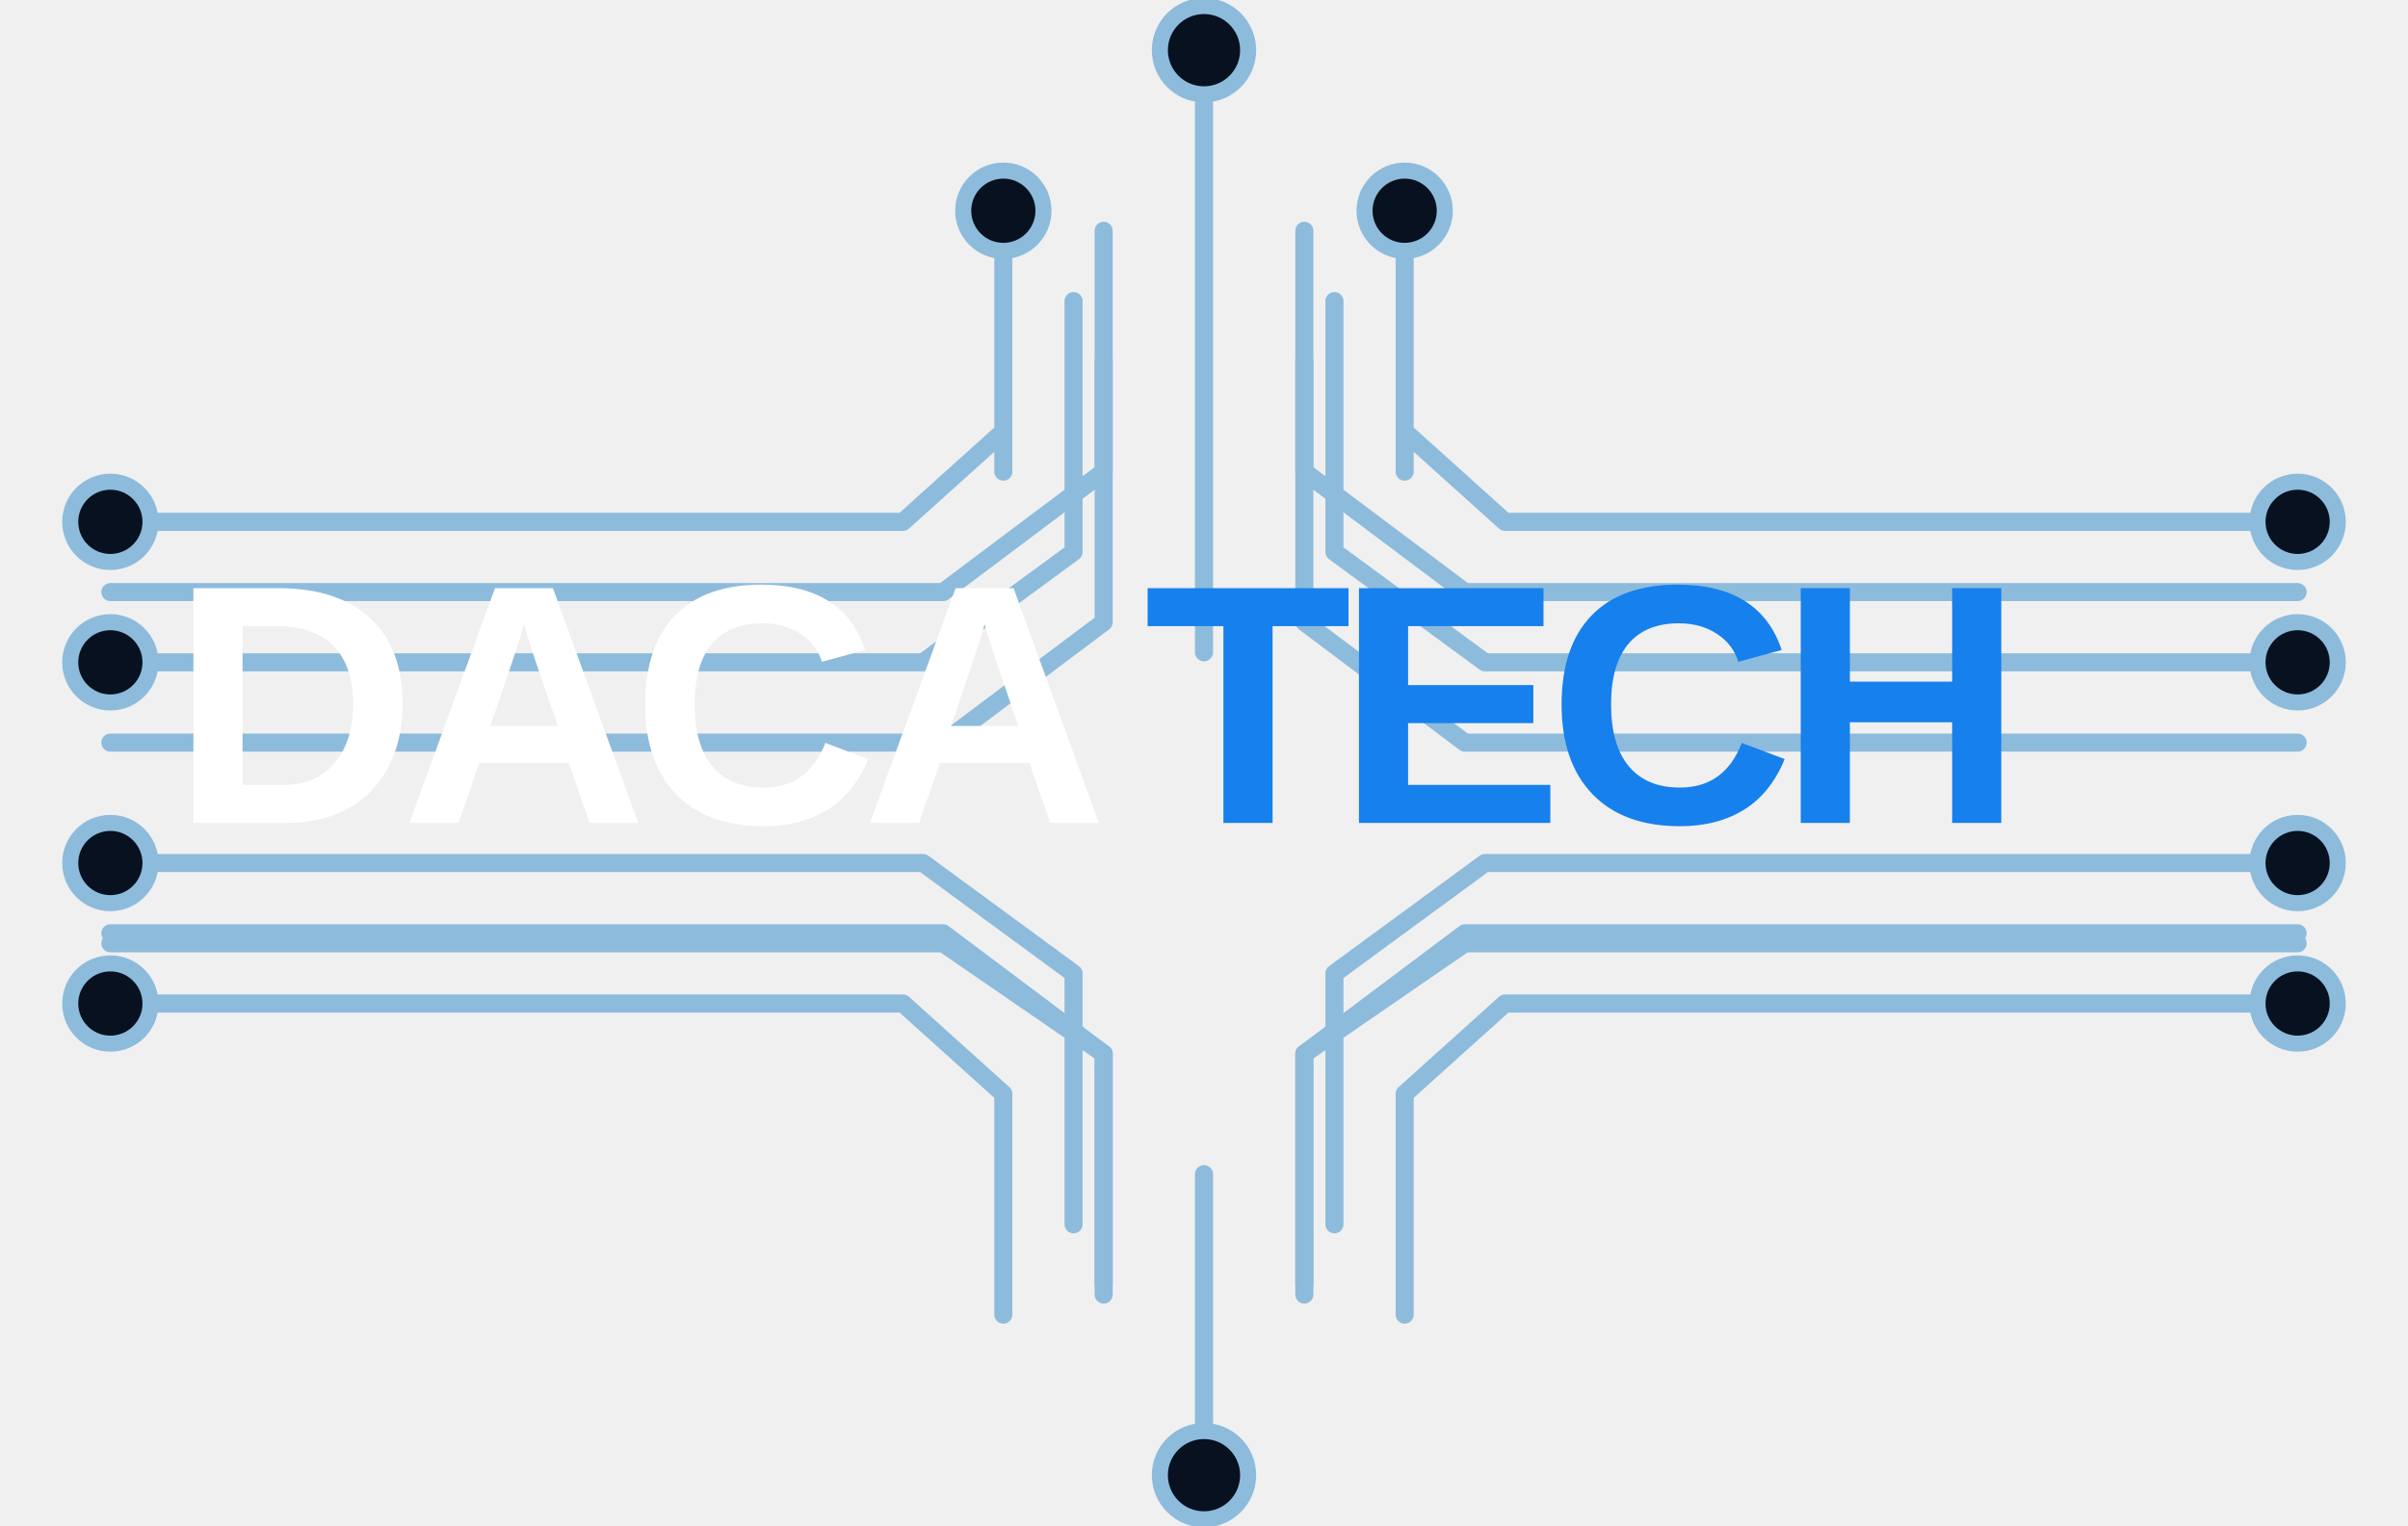
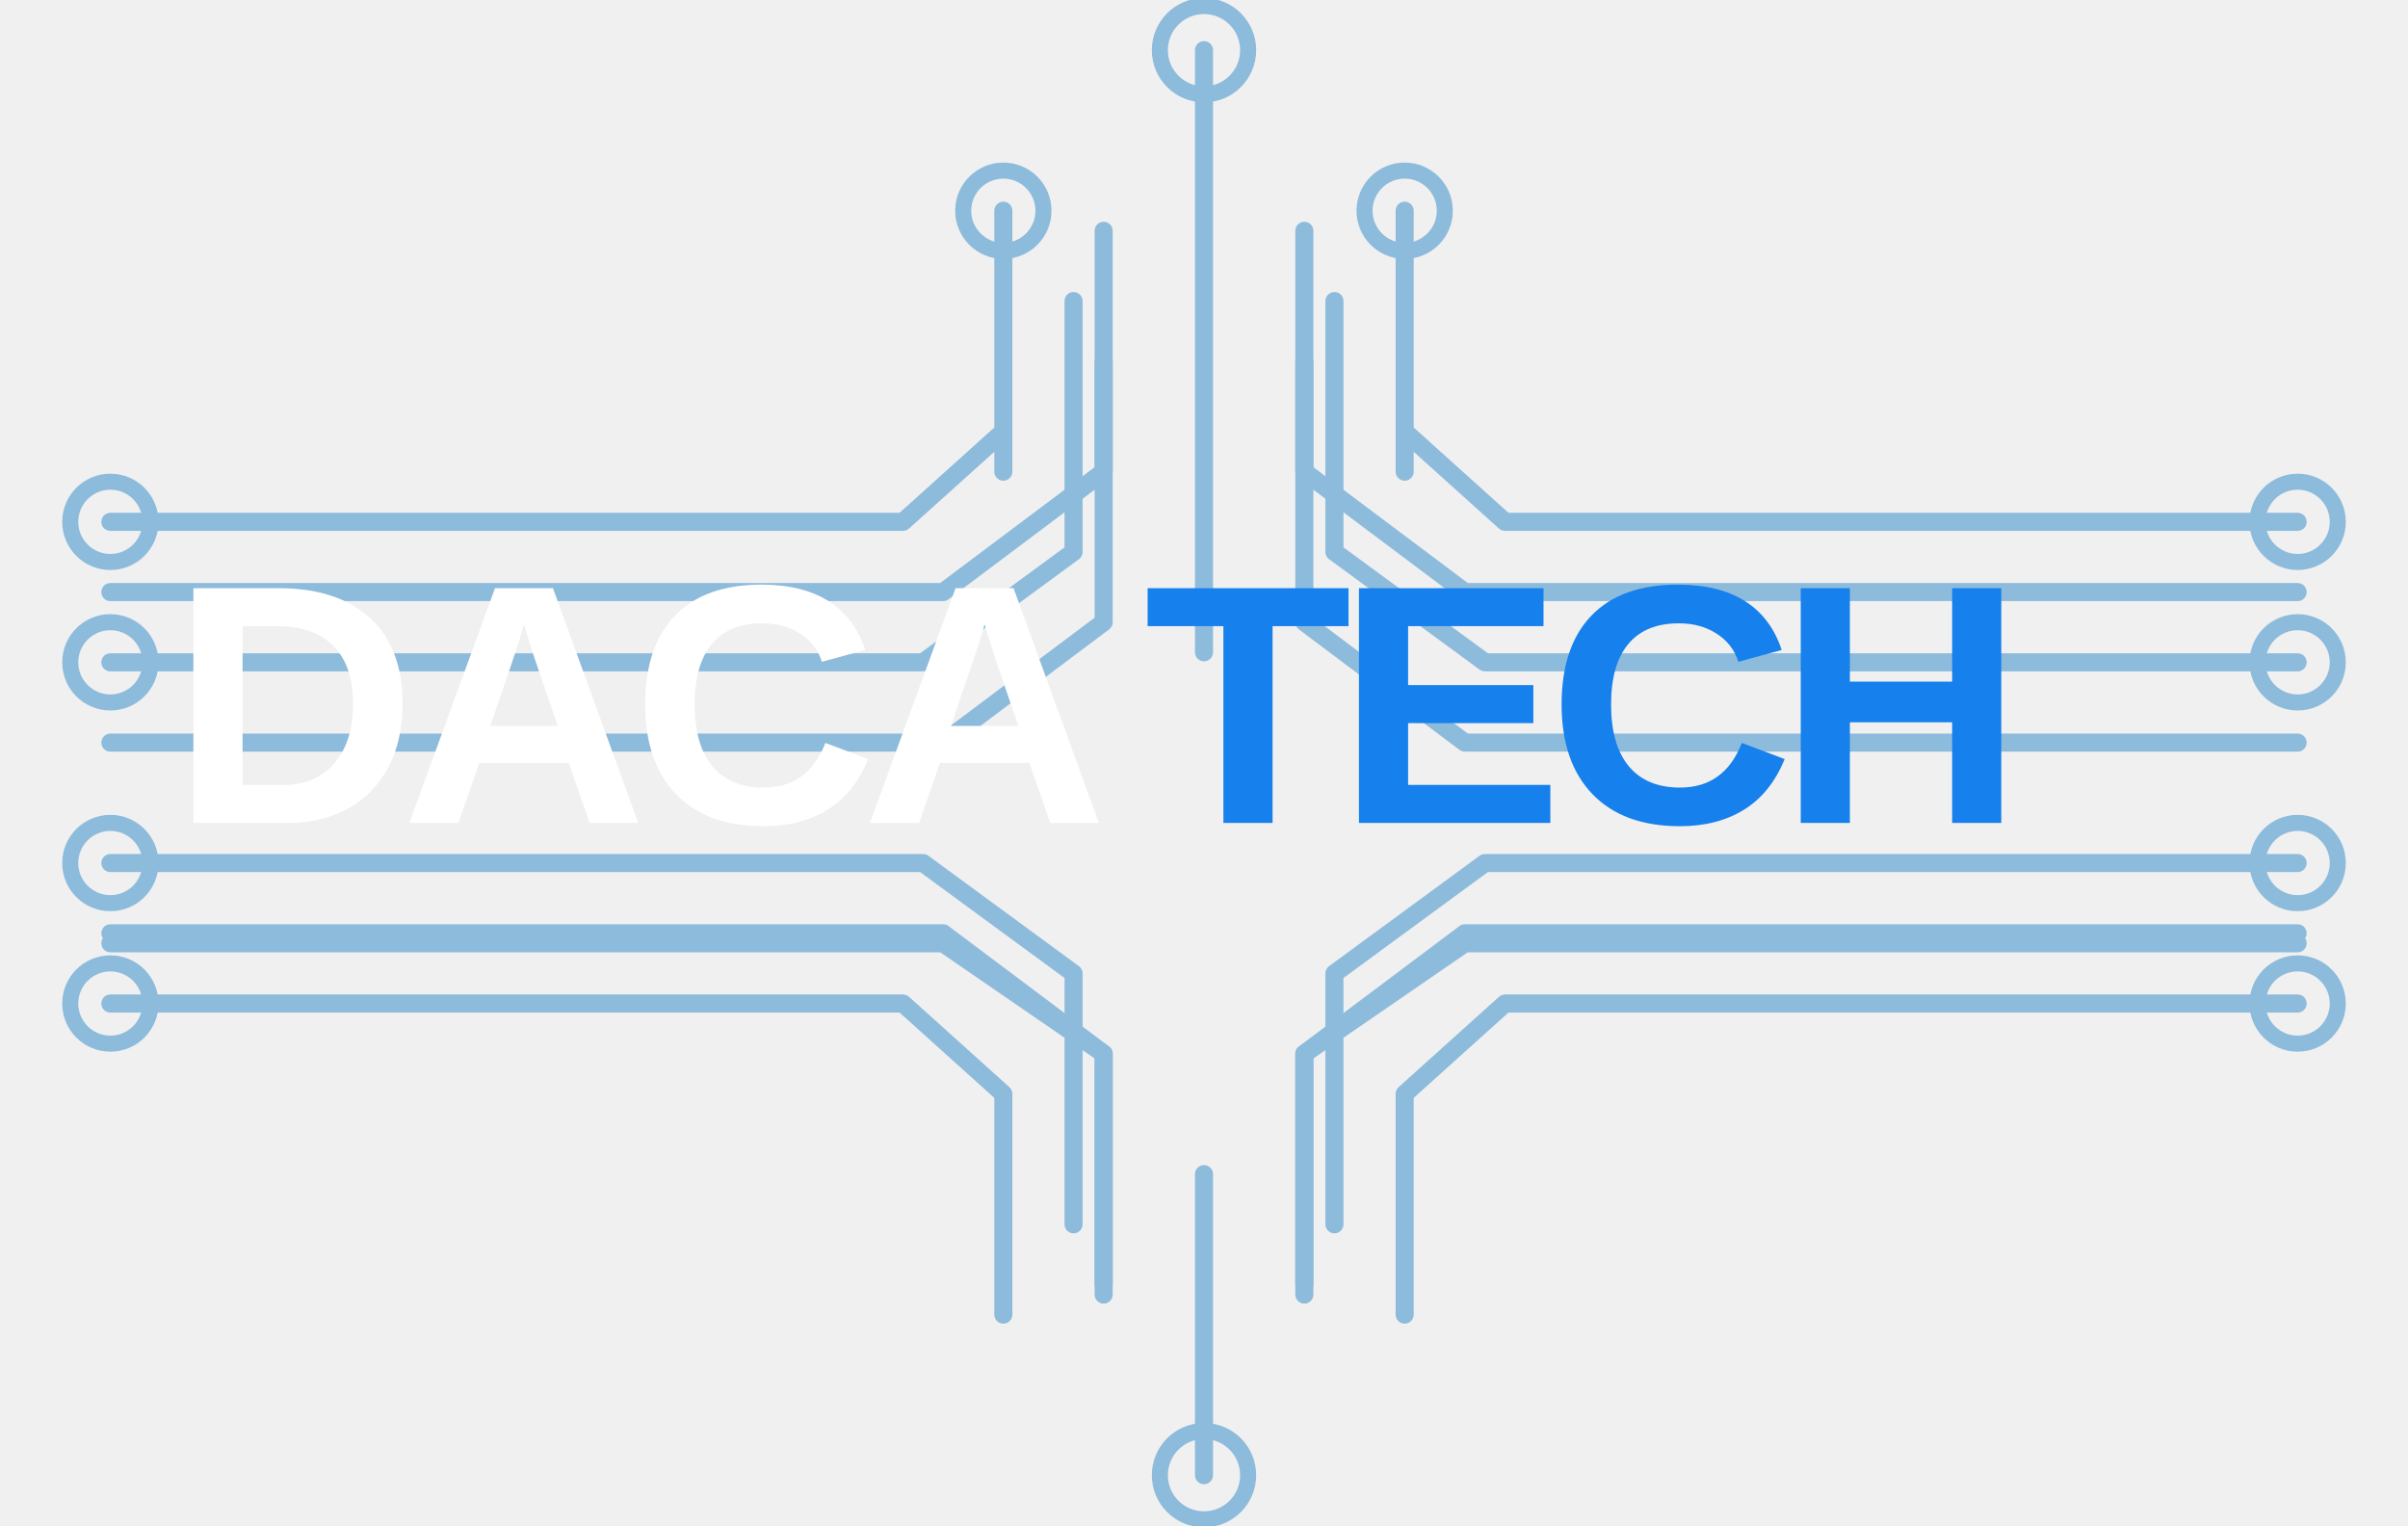
<svg xmlns="http://www.w3.org/2000/svg" viewBox="0 0 1200 760">
  <g fill="none" stroke="#8dbbdc" stroke-width="9" stroke-linecap="round" stroke-linejoin="round">
    <path d="M600 25V175 M500 105V215L450 260H55 M700 105V215L750 260H1145 M550 115V235L470 295H55 M650 115V235L730 295H1145 M600 25v300 M500 105v130 M700 105v130" />
    <path d="M55 330H460L535 275V150 M1145 330H740L665 275V150 M55 370H470L550 310V180 M1145 370H730L650 310V180" />
    <path d="M600 735V585 M500 655V545L450 500H55 M700 655V545L750 500H1145 M550 645V525L470 465H55 M650 645V525L730 465H1145" />
    <path d="M55 430H460L535 485V610 M1145 430H740L665 485V610 M55 470H470L550 525V640 M1145 470H730L650 525V640" />
  </g>
  <g fill="#ffffff">
    <text x="85" y="410" font-family="Arial,Helvetica,sans-serif" font-size="170" font-weight="800" letter-spacing="-8">DACA</text>
  </g>
  <text x="570" y="410" fill="#1680ed" font-family="Arial,Helvetica,sans-serif" font-size="170" font-weight="800" letter-spacing="-8">TECH</text>
-   <g fill="#07111f" stroke="#8dbbdc" stroke-width="8">
+   <g fill="none" stroke="#8dbbdc" stroke-width="8">
    <circle cx="55" cy="260" r="20" />
    <circle cx="1145" cy="260" r="20" />
    <circle cx="55" cy="330" r="20" />
    <circle cx="1145" cy="330" r="20" />
    <circle cx="600" cy="25" r="22" />
    <circle cx="500" cy="105" r="20" />
    <circle cx="700" cy="105" r="20" />
    <circle cx="55" cy="500" r="20" />
    <circle cx="1145" cy="500" r="20" />
    <circle cx="55" cy="430" r="20" />
    <circle cx="1145" cy="430" r="20" />
    <circle cx="600" cy="735" r="22" />
  </g>
</svg>
